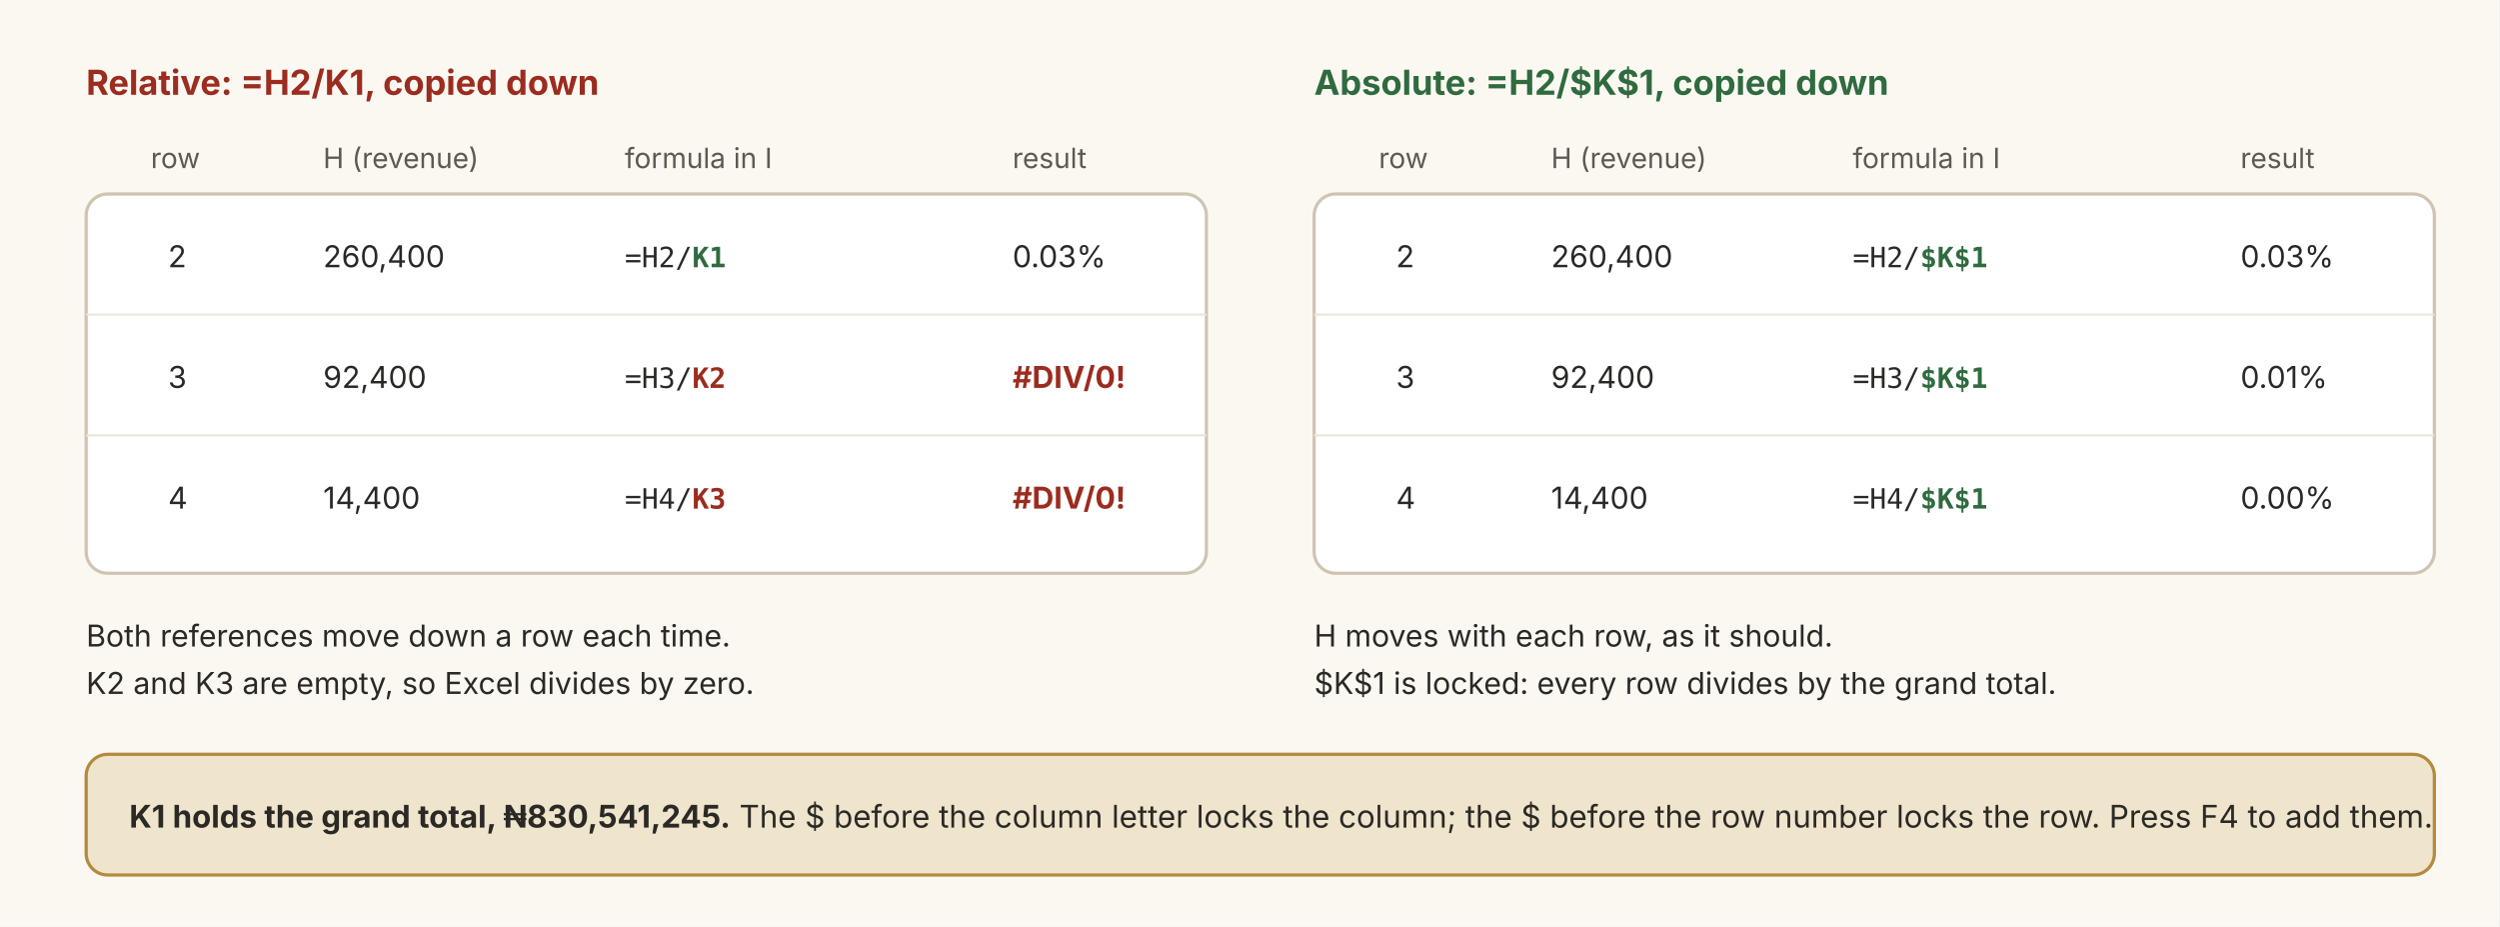
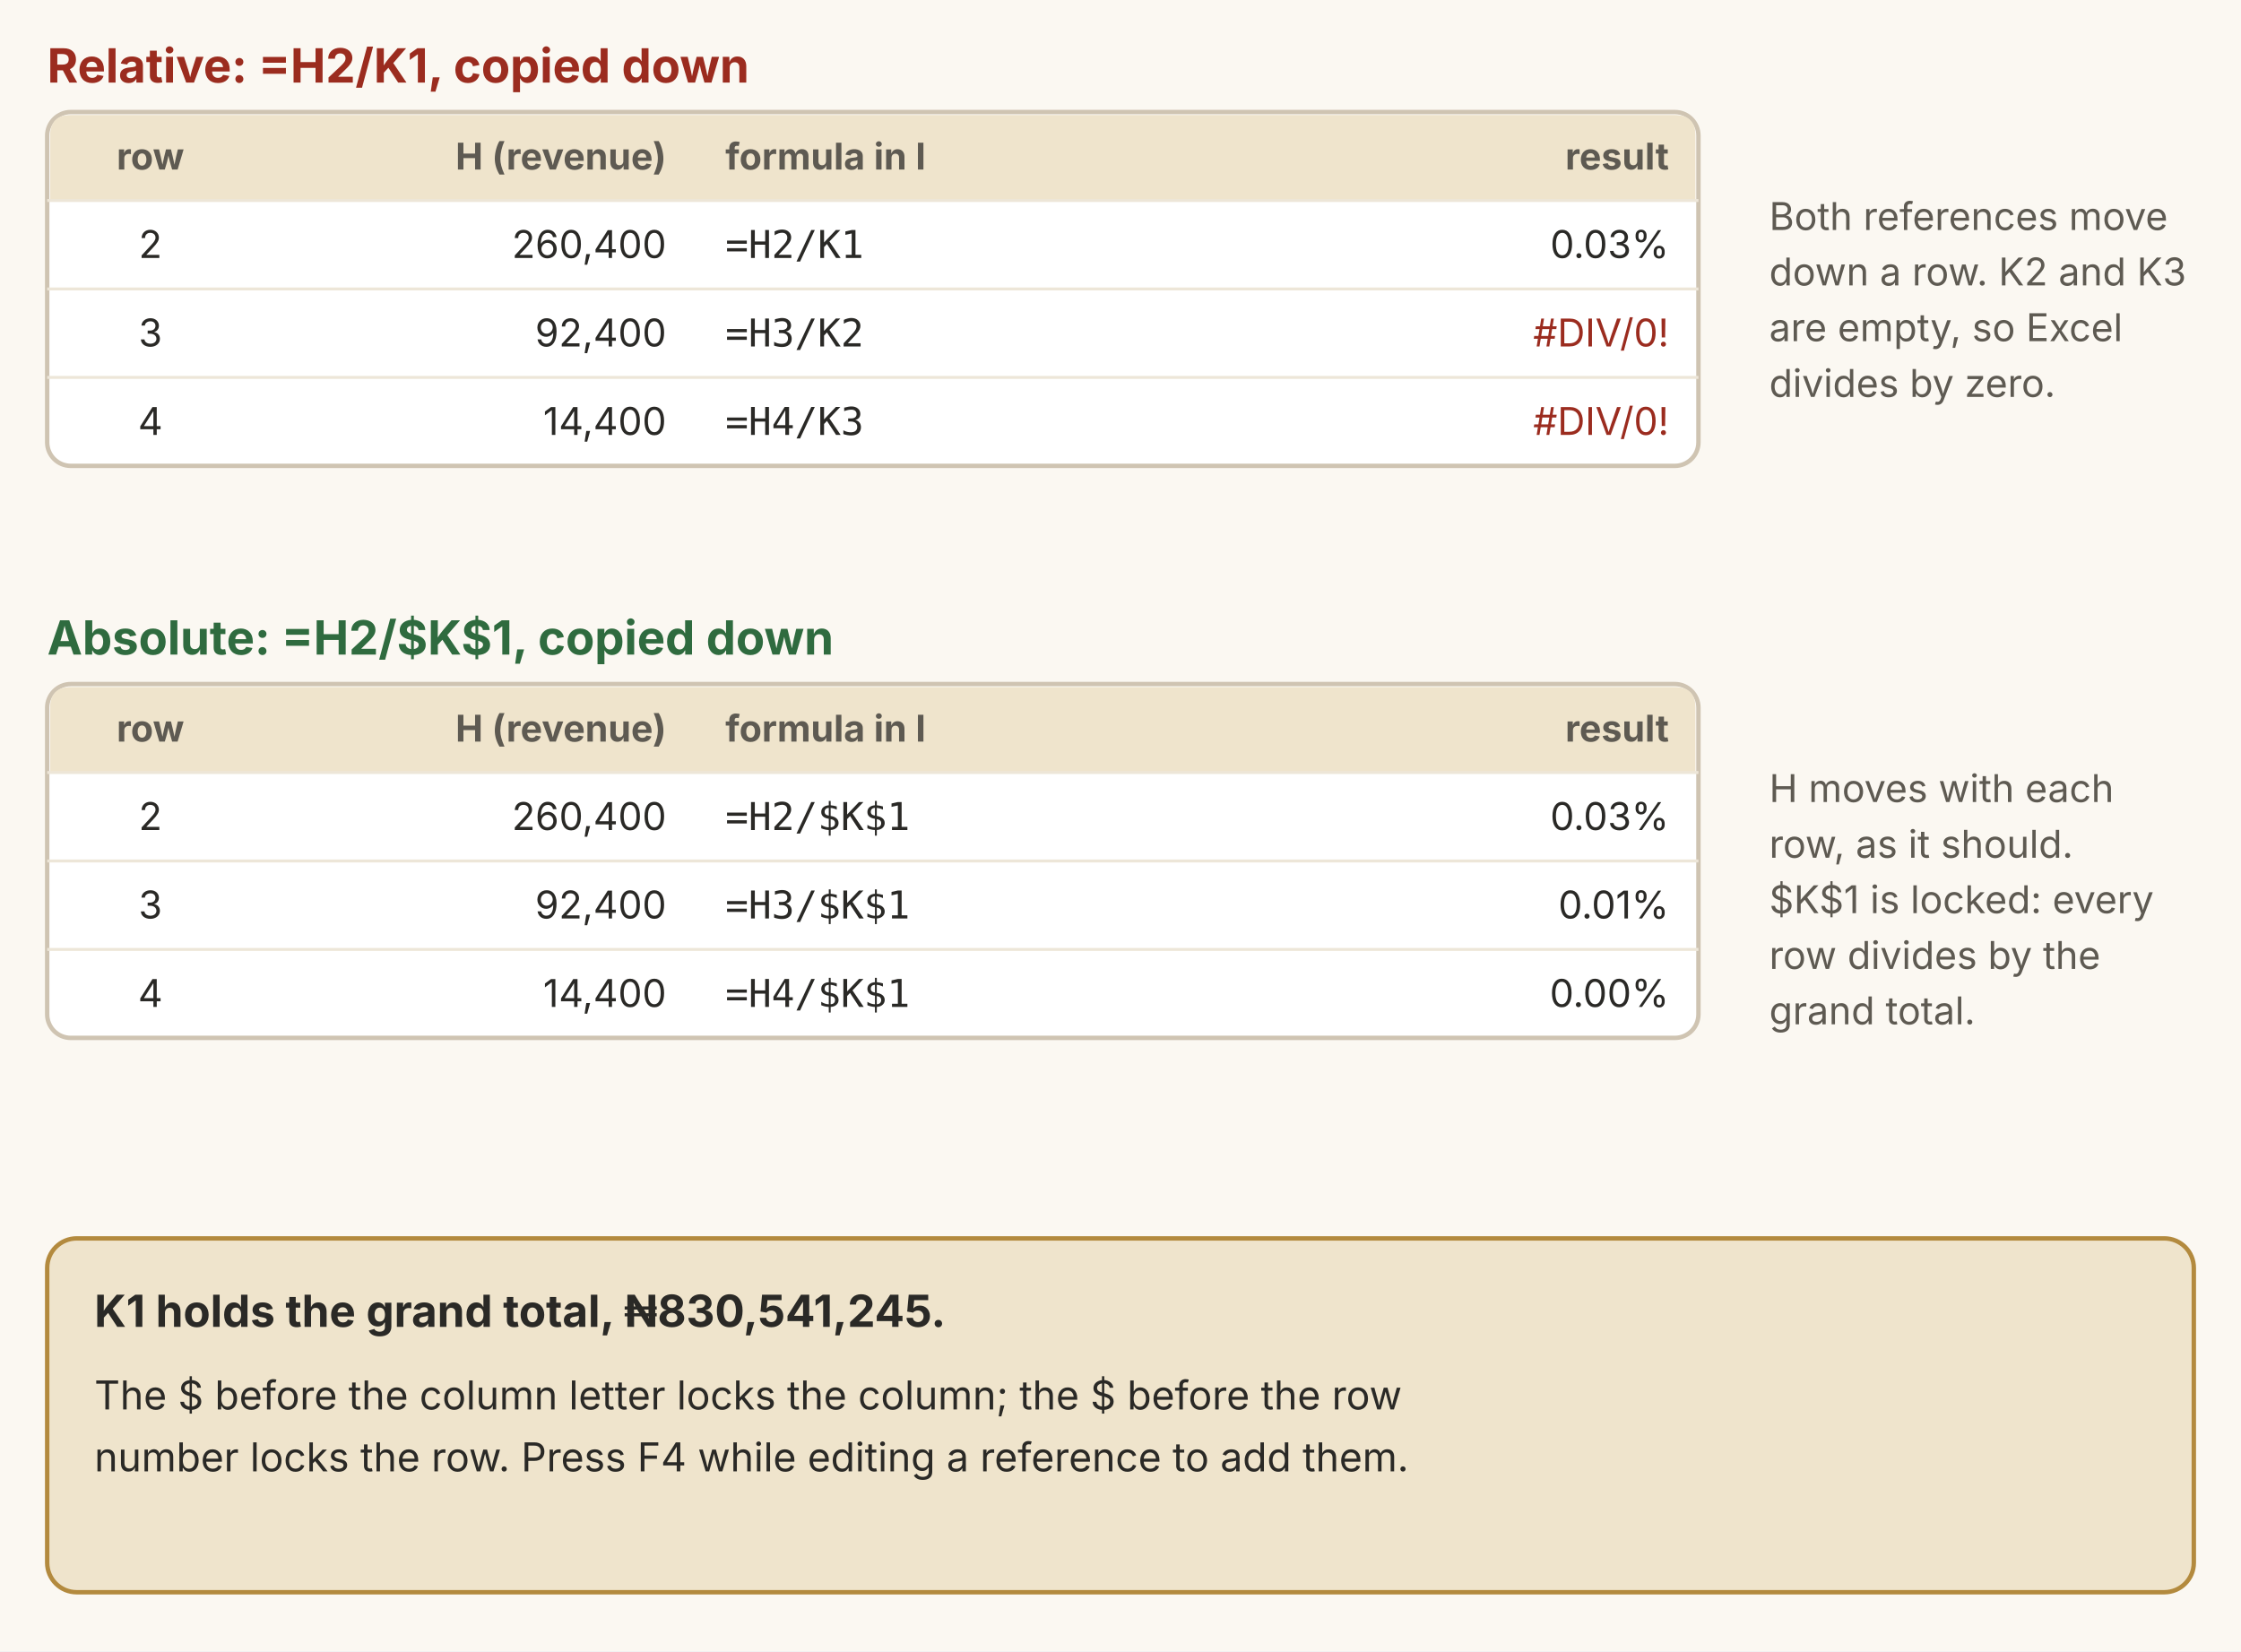
- <svg xmlns="http://www.w3.org/2000/svg" viewBox="0 0 1160 430" width="1160" height="430" role="img" aria-label="Copying a share-of-total formula down three rows. Without dollar signs, the reference to the total cell K1 moves to K2 and K3, which are empty, giving #DIV/0! errors. With $K$1, the total stays fixed and every row gives the right share.">
-   <rect width="1160" height="430" fill="#FBF8F2" />
+ <svg xmlns="http://www.w3.org/2000/svg" viewBox="0 0 760 560" width="760" height="560" role="img" aria-label="Copying a share-of-total formula down three rows. Without dollar signs, the reference to the total cell K1 moves to K2 and K3, which are empty, giving #DIV/0! errors. With $K$1, the total stays fixed and every row gives the right share.">
+   <rect width="760" height="560" fill="#FBF8F2" />
  <g font-family="Inter, 'Segoe UI', Arial, sans-serif">
-     <text x="40" y="44" font-size="16" font-weight="700" fill="#9B2C1F">Relative: =H2/K1, copied down</text>
-     <g font-size="13" fill="#5E5A52">
-       <text x="70" y="78">row</text>
-       <text x="150" y="78">H (revenue)</text>
-       <text x="290" y="78">formula in I</text>
-       <text x="470" y="78">result</text>
-     </g>
-     <rect x="40" y="90" width="520" height="176" rx="10" fill="#FFFFFF" stroke="#CFC4B2" stroke-width="1.5" />
-     <g font-size="14" fill="#2A2926">
-       <text x="78" y="124">2</text>
-       <text x="150" y="124">260,400</text>
-       <text x="290" y="124" font-family="'JetBrains Mono', Consolas, monospace" font-size="13">=H2/<tspan font-weight="700" fill="#2F6B3F">K1</tspan>
-       </text>
-       <text x="470" y="124">0.03%</text>
-       <line x1="40" x2="560" y1="146" y2="146" stroke="#EDE6D8" />
-       <text x="78" y="180">3</text>
-       <text x="150" y="180">92,400</text>
-       <text x="290" y="180" font-family="'JetBrains Mono', Consolas, monospace" font-size="13">=H3/<tspan font-weight="700" fill="#9B2C1F">K2</tspan>
-       </text>
-       <text x="470" y="180" fill="#9B2C1F" font-weight="700">#DIV/0!</text>
-       <line x1="40" x2="560" y1="202" y2="202" stroke="#EDE6D8" />
-       <text x="78" y="236">4</text>
-       <text x="150" y="236">14,400</text>
-       <text x="290" y="236" font-family="'JetBrains Mono', Consolas, monospace" font-size="13">=H4/<tspan font-weight="700" fill="#9B2C1F">K3</tspan>
-       </text>
-       <text x="470" y="236" fill="#9B2C1F" font-weight="700">#DIV/0!</text>
-     </g>
-     <text x="40" y="300" font-size="14" fill="#2A2926">Both references move down a row each time.</text>
-     <text x="40" y="322" font-size="14" fill="#2A2926">K2 and K3 are empty, so Excel divides by zero.</text>
-     <text x="610" y="44" font-size="16" font-weight="700" fill="#2F6B3F">Absolute: =H2/$K$1, copied down</text>
-     <g font-size="13" fill="#5E5A52">
-       <text x="640" y="78">row</text>
-       <text x="720" y="78">H (revenue)</text>
-       <text x="860" y="78">formula in I</text>
-       <text x="1040" y="78">result</text>
-     </g>
-     <rect x="610" y="90" width="520" height="176" rx="10" fill="#FFFFFF" stroke="#CFC4B2" stroke-width="1.5" />
-     <g font-size="14" fill="#2A2926">
-       <text x="648" y="124">2</text>
-       <text x="720" y="124">260,400</text>
-       <text x="860" y="124" font-family="'JetBrains Mono', Consolas, monospace" font-size="13">=H2/<tspan font-weight="700" fill="#2F6B3F">$K$1</tspan>
-       </text>
-       <text x="1040" y="124">0.03%</text>
-       <line x1="610" x2="1130" y1="146" y2="146" stroke="#EDE6D8" />
-       <text x="648" y="180">3</text>
-       <text x="720" y="180">92,400</text>
-       <text x="860" y="180" font-family="'JetBrains Mono', Consolas, monospace" font-size="13">=H3/<tspan font-weight="700" fill="#2F6B3F">$K$1</tspan>
-       </text>
-       <text x="1040" y="180">0.01%</text>
-       <line x1="610" x2="1130" y1="202" y2="202" stroke="#EDE6D8" />
-       <text x="648" y="236">4</text>
-       <text x="720" y="236">14,400</text>
-       <text x="860" y="236" font-family="'JetBrains Mono', Consolas, monospace" font-size="13">=H4/<tspan font-weight="700" fill="#2F6B3F">$K$1</tspan>
-       </text>
-       <text x="1040" y="236">0.00%</text>
-     </g>
-     <text x="610" y="300" font-size="14" fill="#2A2926">H moves with each row, as it should.</text>
-     <text x="610" y="322" font-size="14" fill="#2A2926">$K$1 is locked: every row divides by the grand total.</text>
-     <rect x="40" y="350" width="1090" height="56" rx="10" fill="#EFE4CC" stroke="#B38A3E" stroke-width="1.5" />
-     <text x="60" y="384" font-size="14.5" fill="#2A2926">
-       <tspan font-weight="700">K1 holds the grand total, ₦830,541,245.</tspan> The $ before the column letter locks the column; the $ before the row number locks the row. Press F4 to add them.</text>
+     <text xml:space="preserve" x="16.0" y="28.0" font-size="16" fill="#9B2C1F" font-weight="700" text-anchor="start">Relative: =H2/K1, copied down</text>
+     <rect x="16.0" y="38.0" width="560.0" height="120.0" rx="8" fill="#FFFFFF" stroke="#CFC4B2" stroke-width="1.5" />
+     <path d="M17,68 L17,46 Q17,39 24,39 L568,39 Q575,39 575,46 L575,68 Z" fill="#EFE4CC" />
+     <text xml:space="preserve" x="51.0" y="57.5" font-size="12.5" fill="#5E5A52" font-weight="700" text-anchor="middle">row</text>
+     <text xml:space="preserve" x="226.0" y="57.5" font-size="12.5" fill="#5E5A52" font-weight="700" text-anchor="end">H (revenue)</text>
+     <text xml:space="preserve" x="246.0" y="57.5" font-size="12.5" fill="#5E5A52" font-weight="700" text-anchor="start">formula in I</text>
+     <text xml:space="preserve" x="566.0" y="57.5" font-size="12.5" fill="#5E5A52" font-weight="700" text-anchor="end">result</text>
+     <line x1="16.0" y1="68.0" x2="576.0" y2="68.0" stroke="#EDE6D8" stroke-width="1" />
+     <text xml:space="preserve" x="51.0" y="87.5" font-size="13" fill="#2A2926" font-weight="400" text-anchor="middle">2</text>
+     <text xml:space="preserve" x="226.0" y="87.5" font-size="13" fill="#2A2926" font-weight="400" text-anchor="end">260,400</text>
+     <text xml:space="preserve" x="246.0" y="87.5" font-size="13" fill="#2A2926" font-weight="400" text-anchor="start" font-family="'JetBrains Mono', Consolas, monospace">=H2/K1</text>
+     <text xml:space="preserve" x="566.0" y="87.5" font-size="13" fill="#2A2926" font-weight="400" text-anchor="end">0.03%</text>
+     <line x1="16.0" y1="98.0" x2="576.0" y2="98.0" stroke="#EDE6D8" stroke-width="1" />
+     <text xml:space="preserve" x="51.0" y="117.5" font-size="13" fill="#2A2926" font-weight="400" text-anchor="middle">3</text>
+     <text xml:space="preserve" x="226.0" y="117.5" font-size="13" fill="#2A2926" font-weight="400" text-anchor="end">92,400</text>
+     <text xml:space="preserve" x="246.0" y="117.5" font-size="13" fill="#2A2926" font-weight="400" text-anchor="start" font-family="'JetBrains Mono', Consolas, monospace">=H3/K2</text>
+     <text xml:space="preserve" x="566.0" y="117.5" font-size="13" fill="#9B2C1F" font-weight="400" text-anchor="end">#DIV/0!</text>
+     <line x1="16.0" y1="128.0" x2="576.0" y2="128.0" stroke="#EDE6D8" stroke-width="1" />
+     <text xml:space="preserve" x="51.0" y="147.5" font-size="13" fill="#2A2926" font-weight="400" text-anchor="middle">4</text>
+     <text xml:space="preserve" x="226.0" y="147.5" font-size="13" fill="#2A2926" font-weight="400" text-anchor="end">14,400</text>
+     <text xml:space="preserve" x="246.0" y="147.5" font-size="13" fill="#2A2926" font-weight="400" text-anchor="start" font-family="'JetBrains Mono', Consolas, monospace">=H4/K3</text>
+     <text xml:space="preserve" x="566.0" y="147.5" font-size="13" fill="#9B2C1F" font-weight="400" text-anchor="end">#DIV/0!</text>
+     <text xml:space="preserve" x="600.0" y="78.0" font-size="13" fill="#5E5A52" font-weight="400" text-anchor="start">Both references move</text>
+     <text xml:space="preserve" x="600.0" y="96.8" font-size="13" fill="#5E5A52" font-weight="400" text-anchor="start">down a row. K2 and K3</text>
+     <text xml:space="preserve" x="600.0" y="115.7" font-size="13" fill="#5E5A52" font-weight="400" text-anchor="start">are empty, so Excel</text>
+     <text xml:space="preserve" x="600.0" y="134.6" font-size="13" fill="#5E5A52" font-weight="400" text-anchor="start">divides by zero.</text>
+     <text xml:space="preserve" x="16.0" y="222.0" font-size="16" fill="#2F6B3F" font-weight="700" text-anchor="start">Absolute: =H2/$K$1, copied down</text>
+     <rect x="16.0" y="232.0" width="560.0" height="120.0" rx="8" fill="#FFFFFF" stroke="#CFC4B2" stroke-width="1.5" />
+     <path d="M17,262 L17,240 Q17,233 24,233 L568,233 Q575,233 575,240 L575,262 Z" fill="#EFE4CC" />
+     <text xml:space="preserve" x="51.0" y="251.5" font-size="12.5" fill="#5E5A52" font-weight="700" text-anchor="middle">row</text>
+     <text xml:space="preserve" x="226.0" y="251.5" font-size="12.5" fill="#5E5A52" font-weight="700" text-anchor="end">H (revenue)</text>
+     <text xml:space="preserve" x="246.0" y="251.5" font-size="12.5" fill="#5E5A52" font-weight="700" text-anchor="start">formula in I</text>
+     <text xml:space="preserve" x="566.0" y="251.5" font-size="12.5" fill="#5E5A52" font-weight="700" text-anchor="end">result</text>
+     <line x1="16.0" y1="262.0" x2="576.0" y2="262.0" stroke="#EDE6D8" stroke-width="1" />
+     <text xml:space="preserve" x="51.0" y="281.5" font-size="13" fill="#2A2926" font-weight="400" text-anchor="middle">2</text>
+     <text xml:space="preserve" x="226.0" y="281.5" font-size="13" fill="#2A2926" font-weight="400" text-anchor="end">260,400</text>
+     <text xml:space="preserve" x="246.0" y="281.5" font-size="13" fill="#2A2926" font-weight="400" text-anchor="start" font-family="'JetBrains Mono', Consolas, monospace">=H2/$K$1</text>
+     <text xml:space="preserve" x="566.0" y="281.5" font-size="13" fill="#2A2926" font-weight="400" text-anchor="end">0.03%</text>
+     <line x1="16.0" y1="292.0" x2="576.0" y2="292.0" stroke="#EDE6D8" stroke-width="1" />
+     <text xml:space="preserve" x="51.0" y="311.5" font-size="13" fill="#2A2926" font-weight="400" text-anchor="middle">3</text>
+     <text xml:space="preserve" x="226.0" y="311.5" font-size="13" fill="#2A2926" font-weight="400" text-anchor="end">92,400</text>
+     <text xml:space="preserve" x="246.0" y="311.5" font-size="13" fill="#2A2926" font-weight="400" text-anchor="start" font-family="'JetBrains Mono', Consolas, monospace">=H3/$K$1</text>
+     <text xml:space="preserve" x="566.0" y="311.5" font-size="13" fill="#2A2926" font-weight="400" text-anchor="end">0.01%</text>
+     <line x1="16.0" y1="322.0" x2="576.0" y2="322.0" stroke="#EDE6D8" stroke-width="1" />
+     <text xml:space="preserve" x="51.0" y="341.5" font-size="13" fill="#2A2926" font-weight="400" text-anchor="middle">4</text>
+     <text xml:space="preserve" x="226.0" y="341.5" font-size="13" fill="#2A2926" font-weight="400" text-anchor="end">14,400</text>
+     <text xml:space="preserve" x="246.0" y="341.5" font-size="13" fill="#2A2926" font-weight="400" text-anchor="start" font-family="'JetBrains Mono', Consolas, monospace">=H4/$K$1</text>
+     <text xml:space="preserve" x="566.0" y="341.5" font-size="13" fill="#2A2926" font-weight="400" text-anchor="end">0.00%</text>
+     <text xml:space="preserve" x="600.0" y="272.0" font-size="13" fill="#5E5A52" font-weight="400" text-anchor="start">H moves with each</text>
+     <text xml:space="preserve" x="600.0" y="290.9" font-size="13" fill="#5E5A52" font-weight="400" text-anchor="start">row, as it should.</text>
+     <text xml:space="preserve" x="600.0" y="309.7" font-size="13" fill="#5E5A52" font-weight="400" text-anchor="start">$K$1 is locked: every</text>
+     <text xml:space="preserve" x="600.0" y="328.6" font-size="13" fill="#5E5A52" font-weight="400" text-anchor="start">row divides by the</text>
+     <text xml:space="preserve" x="600.0" y="347.4" font-size="13" fill="#5E5A52" font-weight="400" text-anchor="start">grand total.</text>
+     <rect x="16.0" y="420.0" width="728.0" height="120.0" rx="10" fill="#EFE4CC" stroke="#B38A3E" stroke-width="1.5" />
+     <text xml:space="preserve" x="32.0" y="450.0" font-size="15" fill="#2A2926" font-weight="700" text-anchor="start">K1 holds the grand total, ₦830,541,245.</text>
+     <text xml:space="preserve" x="32.0" y="478.0" font-size="13.5" fill="#2A2926" font-weight="400" text-anchor="start">The $ before the column letter locks the column; the $ before the row</text>
+     <text xml:space="preserve" x="32.0" y="499.0" font-size="13.5" fill="#2A2926" font-weight="400" text-anchor="start">number locks the row. Press F4 while editing a reference to add them.</text>
  </g>
</svg>
